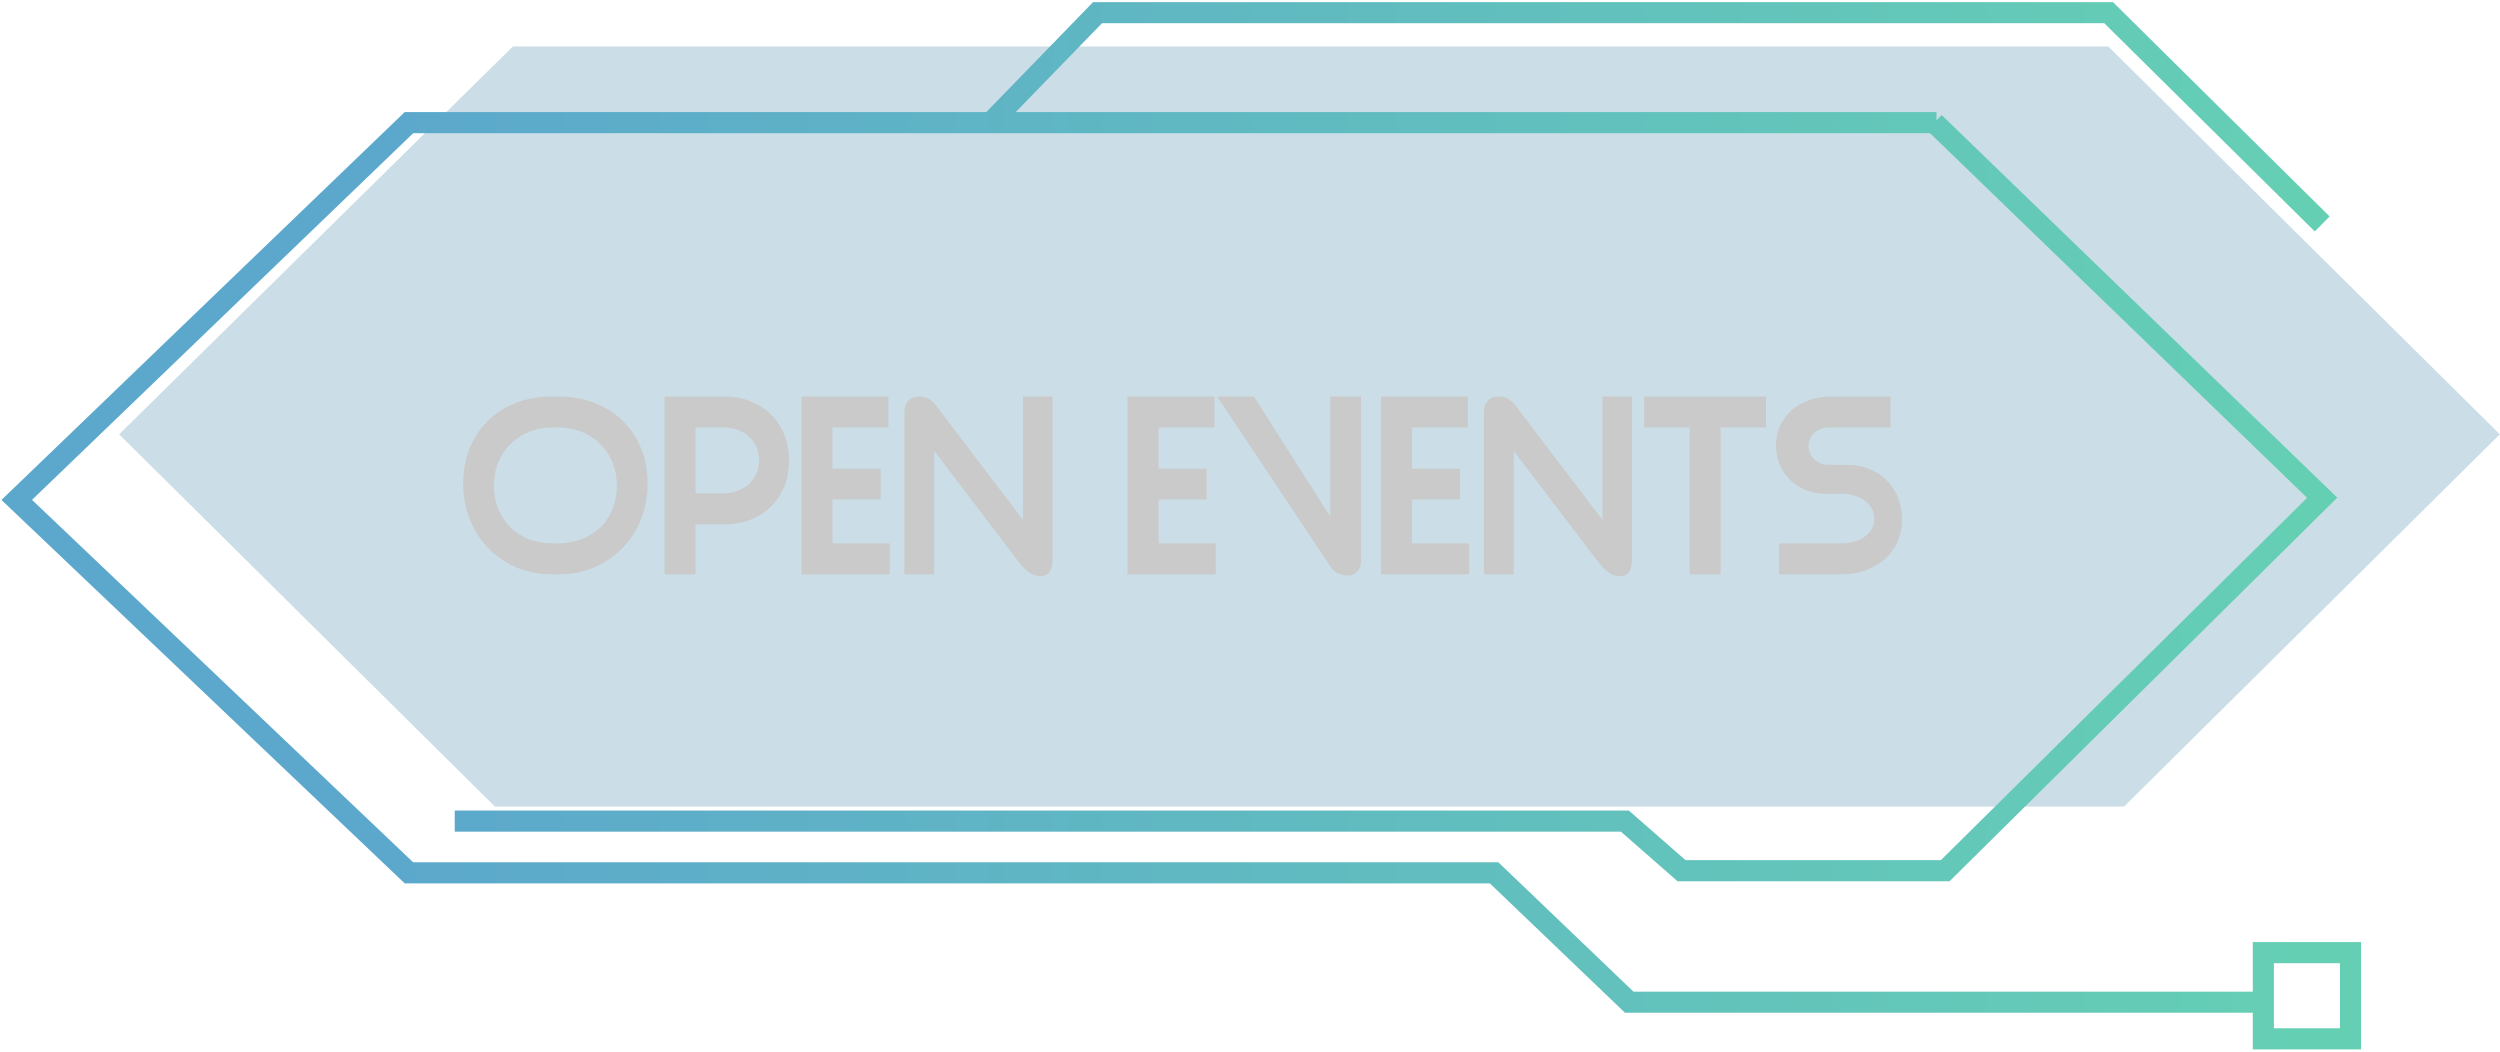
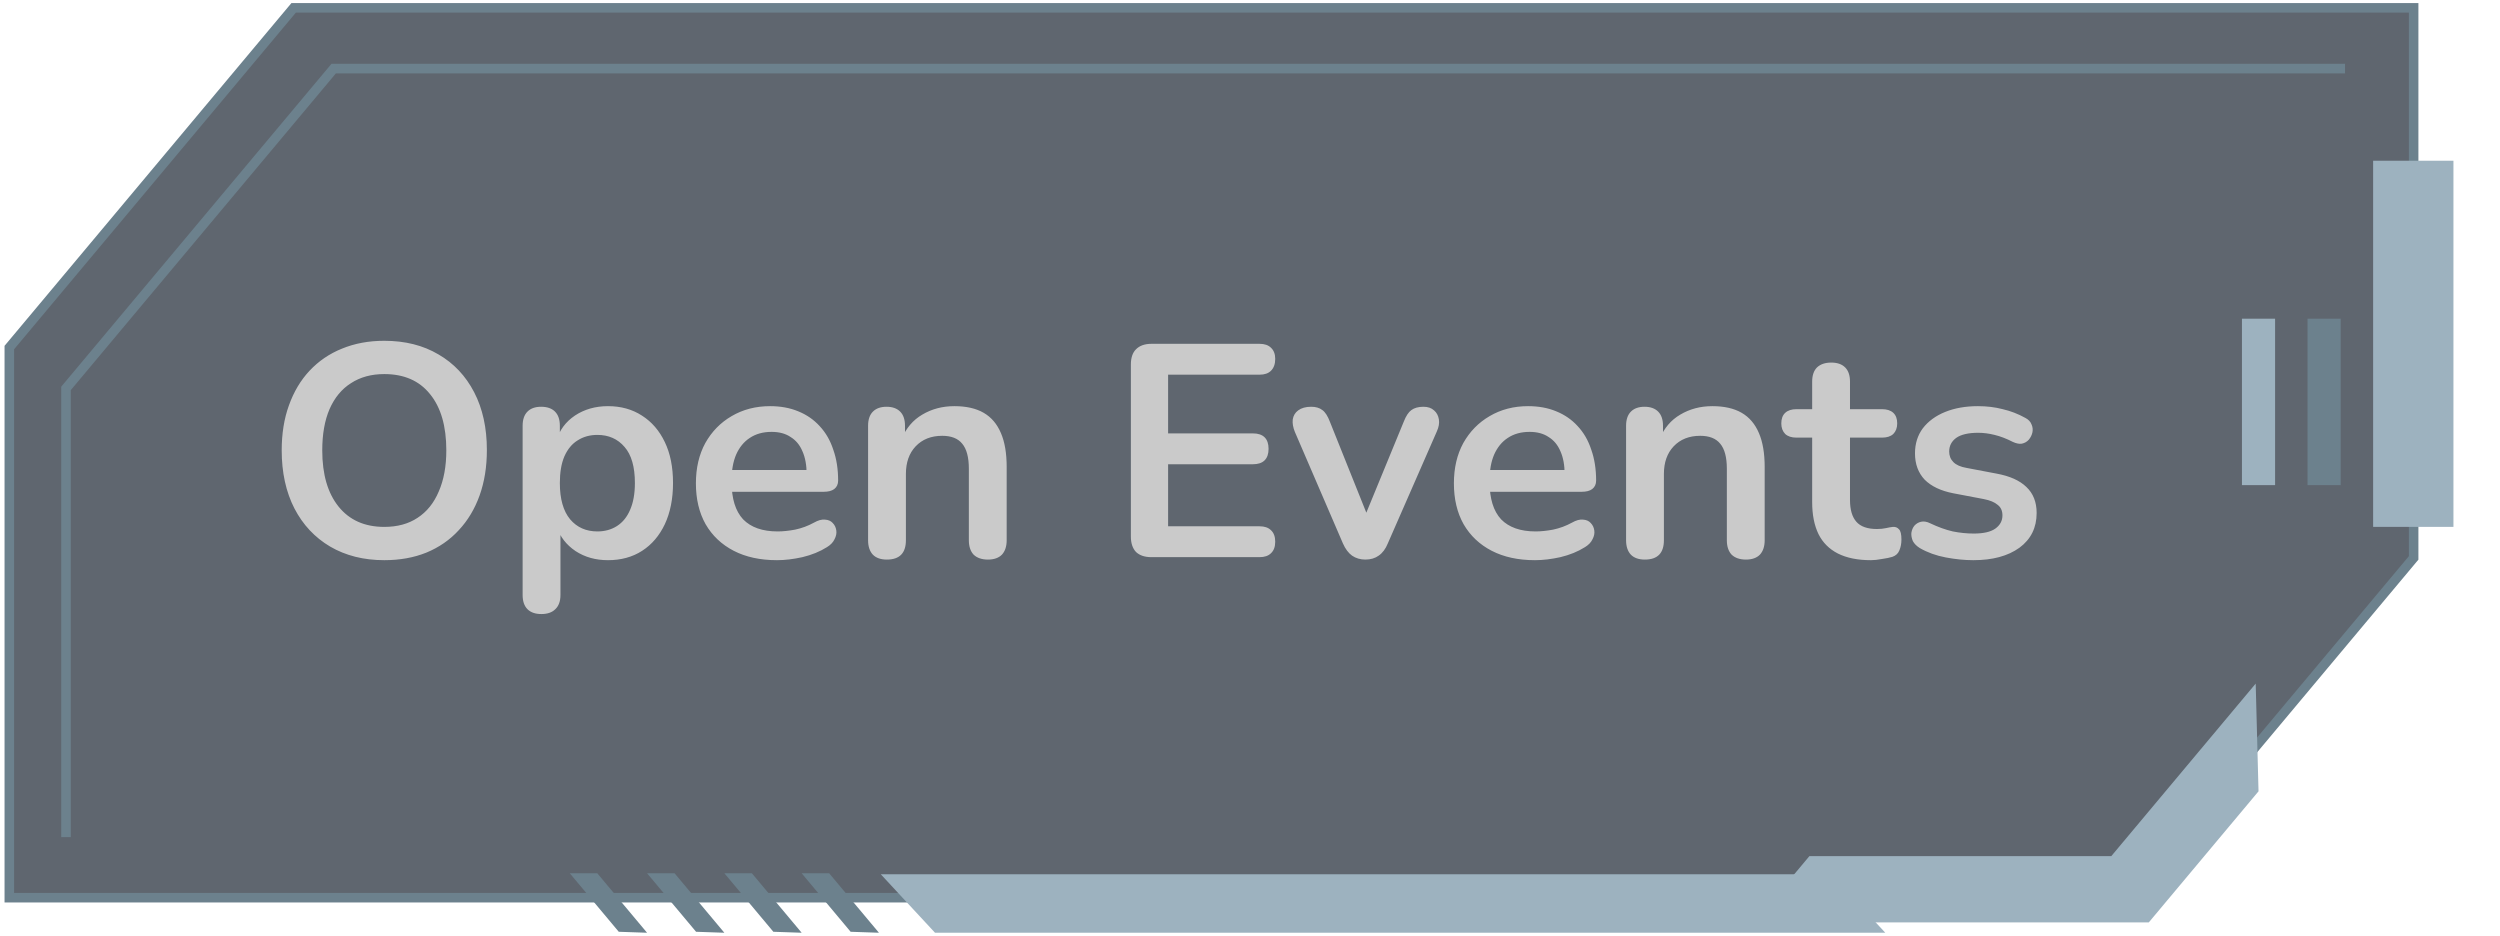
- <svg xmlns="http://www.w3.org/2000/svg" width="592" height="249" viewBox="0 0 592 249" fill="none">
-   <path d="M499.245 11H121.456L28.208 102.848L117.193 191H502.975L591.96 102.848L499.245 11Z" fill="#5190AE" fill-opacity="0.3" />
-   <path d="M458.56 29.036H96.841L3.961 118.374L96.841 206.691H353.811L385.803 237.321H535.96M535.96 237.321V225.58H556.6V246H535.96V237.321ZM107.678 194.439H384.771L398.187 206.181H460.624L549.892 117.863L458.044 29.036M234.614 29.036L259.898 3H499.324L549.892 53.029" stroke="url(#paint0_linear_818_2721)" stroke-width="5" />
-   <path d="M130.896 136C127.8 136 124.938 135.46 122.31 134.38C119.718 133.264 117.486 131.734 115.614 129.79C113.742 127.846 112.284 125.578 111.24 122.986C110.196 120.358 109.674 117.532 109.674 114.508C109.674 111.484 110.178 108.712 111.186 106.192C112.23 103.672 113.67 101.494 115.506 99.658C117.378 97.822 119.61 96.4 122.202 95.392C124.83 94.384 127.728 93.88 130.896 93.88H132.138C135.342 93.88 138.24 94.402 140.832 95.446C143.46 96.454 145.692 97.876 147.528 99.712C149.4 101.548 150.84 103.726 151.848 106.246C152.856 108.766 153.36 111.52 153.36 114.508C153.36 117.532 152.838 120.358 151.794 122.986C150.75 125.578 149.274 127.846 147.366 129.79C145.494 131.734 143.262 133.264 140.67 134.38C138.078 135.46 135.234 136 132.138 136H130.896ZM130.896 101.224C128.88 101.224 127.026 101.566 125.334 102.25C123.642 102.934 122.166 103.888 120.906 105.112C119.682 106.336 118.71 107.794 117.99 109.486C117.306 111.178 116.964 113.05 116.964 115.102C116.964 117.082 117.306 118.9 117.99 120.556C118.674 122.212 119.628 123.652 120.852 124.876C122.076 126.064 123.534 127 125.226 127.684C126.954 128.332 128.844 128.656 130.896 128.656H132.138C134.226 128.656 136.116 128.314 137.808 127.63C139.536 126.946 141.012 126.01 142.236 124.822C143.46 123.598 144.396 122.158 145.044 120.502C145.728 118.846 146.07 117.046 146.07 115.102C146.07 113.086 145.728 111.232 145.044 109.54C144.36 107.848 143.388 106.39 142.128 105.166C140.904 103.906 139.428 102.934 137.7 102.25C136.008 101.566 134.154 101.224 132.138 101.224H130.896ZM171.131 116.83C172.427 116.83 173.597 116.632 174.641 116.236C175.721 115.84 176.639 115.3 177.395 114.616C178.151 113.896 178.727 113.068 179.123 112.132C179.555 111.16 179.771 110.116 179.771 109C179.771 107.884 179.555 106.858 179.123 105.922C178.727 104.95 178.151 104.122 177.395 103.438C176.639 102.718 175.721 102.178 174.641 101.818C173.597 101.422 172.427 101.224 171.131 101.224H164.705V116.83H171.131ZM164.705 124.174V136H157.361V93.88H171.347C173.759 93.88 175.919 94.276 177.827 95.068C179.735 95.824 181.355 96.886 182.687 98.254C184.019 99.586 185.045 101.188 185.765 103.06C186.485 104.896 186.845 106.894 186.845 109.054C186.845 111.214 186.485 113.23 185.765 115.102C185.045 116.938 184.001 118.54 182.633 119.908C181.301 121.24 179.681 122.284 177.773 123.04C175.865 123.796 173.723 124.174 171.347 124.174H164.705ZM210.691 136H189.793V93.88H210.367V101.224H197.137V110.998H208.531V118.288H197.137V128.656H210.691V136ZM221.23 106.786V136H214.156V97.552C214.156 96.436 214.462 95.554 215.074 94.906C215.686 94.222 216.568 93.88 217.72 93.88C218.44 93.88 219.106 94.042 219.718 94.366C220.366 94.654 221.014 95.212 221.662 96.04L242.236 123.094V93.88H249.256V132.382C249.256 135.082 248.338 136.432 246.502 136.432C245.602 136.432 244.81 136.234 244.126 135.838C243.442 135.406 242.686 134.758 241.858 133.894L221.23 106.786ZM287.894 136H266.996V93.88H287.57V101.224H274.34V110.998H285.734V118.288H274.34V128.656H287.894V136ZM288.227 93.88H296.921L315.011 122.338V93.88H322.301V132.652C322.301 133.768 322.013 134.65 321.437 135.298C320.897 135.946 320.159 136.27 319.223 136.27C318.395 136.27 317.603 136.108 316.847 135.784C316.127 135.46 315.515 134.902 315.011 134.11L288.227 93.88ZM347.906 136H327.008V93.88H347.582V101.224H334.352V110.998H345.746V118.288H334.352V128.656H347.906V136ZM358.445 106.786V136H351.371V97.552C351.371 96.436 351.677 95.554 352.289 94.906C352.901 94.222 353.783 93.88 354.935 93.88C355.655 93.88 356.321 94.042 356.933 94.366C357.581 94.654 358.229 95.212 358.877 96.04L379.451 123.094V93.88H386.471V132.382C386.471 135.082 385.553 136.432 383.717 136.432C382.817 136.432 382.025 136.234 381.341 135.838C380.657 135.406 379.901 134.758 379.073 133.894L358.445 106.786ZM407.439 101.224V136H400.095V101.224H389.349V93.88H418.185V101.224H407.439ZM421.251 136V128.656H435.993C438.261 128.656 440.133 128.116 441.609 127.036C443.085 125.956 443.823 124.552 443.823 122.824C443.823 121.96 443.625 121.168 443.229 120.448C442.833 119.728 442.293 119.116 441.609 118.612C440.925 118.072 440.097 117.658 439.125 117.37C438.153 117.082 437.109 116.938 435.993 116.938H432.645C430.917 116.938 429.315 116.668 427.839 116.128C426.363 115.552 425.085 114.76 424.005 113.752C422.925 112.708 422.079 111.502 421.467 110.134C420.855 108.73 420.549 107.182 420.549 105.49C420.549 103.834 420.855 102.304 421.467 100.9C422.115 99.496 423.015 98.272 424.167 97.228C425.319 96.184 426.705 95.374 428.325 94.798C429.945 94.186 431.727 93.88 433.671 93.88H447.657V101.224H433.293C431.745 101.224 430.521 101.656 429.621 102.52C428.721 103.348 428.271 104.356 428.271 105.544C428.271 106.84 428.721 107.92 429.621 108.784C430.557 109.648 431.781 110.08 433.293 110.08H437.451C439.323 110.08 441.051 110.404 442.635 111.052C444.219 111.664 445.587 112.546 446.739 113.698C447.891 114.85 448.791 116.218 449.439 117.802C450.087 119.386 450.411 121.114 450.411 122.986C450.411 124.894 450.069 126.64 449.385 128.224C448.701 129.808 447.711 131.176 446.415 132.328C445.155 133.48 443.643 134.38 441.879 135.028C440.115 135.676 438.153 136 435.993 136H421.251Z" fill="#CACACA" />
-   <defs>
-     <linearGradient id="paint0_linear_818_2721" x1="545.834" y1="124.894" x2="92.479" y2="124.894" gradientUnits="userSpaceOnUse">
-       <stop stop-color="#65CFB4" />
-       <stop offset="1" stop-color="#5CA8CC" />
-     </linearGradient>
-   </defs>
+ <svg xmlns="http://www.w3.org/2000/svg" width="537" height="201" viewBox="0 0 537 201" fill="none">
+   <path d="M2 74.656V192.821H457.365L518.449 119.842V1.677H63.082L2 74.656Z" fill="#1C2633" fill-opacity="0.7" stroke="#6C818D" stroke-width="2.049" stroke-miterlimit="10" />
+   <path d="M503.712 14.735H71.674L14.174 83.432V179.809" stroke="#6C818D" stroke-width="2.049" stroke-miterlimit="10" />
+   <path d="M484.523 146.835L453.497 183.904H388.652L376.741 198.135H461.56L485.131 169.974L484.523 146.835Z" fill="#9DB2BF" />
+   <path d="M189.195 187.794H393.315L404.959 200.353H200.839L189.195 187.794Z" fill="#9DB2BF" />
+   <path d="M188.795 200.354L178.096 187.571H172.192L182.718 200.145L188.795 200.354Z" fill="#6C818D" />
+   <path d="M172.195 200.354L161.496 187.571H155.592L166.118 200.145L172.195 200.354Z" fill="#6C818D" />
+   <path d="M155.591 200.354L144.892 187.571H138.989L149.515 200.145L155.591 200.354Z" fill="#6C818D" />
+   <path d="M138.987 200.354L128.288 187.571H122.385L132.911 200.145L138.987 200.354Z" fill="#6C818D" />
+   <path d="M509.75 113.173H527V34.524H509.75V113.173Z" fill="#9DB2BF" />
+   <path d="M481.572 104.205H488.688V68.456H481.572V104.205Z" fill="#9DB2BF" />
+   <path d="M495.659 104.205H502.775V68.456H495.659V104.205Z" fill="#6C818D" />
+   <path d="M82.545 120.327C78.125 120.327 74.247 119.352 70.91 117.402C67.617 115.452 65.06 112.722 63.24 109.212C61.42 105.658 60.51 101.498 60.51 96.732C60.51 93.135 61.03 89.907 62.07 87.047C63.11 84.143 64.583 81.673 66.49 79.637C68.44 77.557 70.758 75.975 73.445 74.892C76.175 73.765 79.208 73.202 82.545 73.202C87.008 73.202 90.887 74.177 94.18 76.127C97.473 78.033 100.03 80.742 101.85 84.252C103.67 87.762 104.58 91.9 104.58 96.667C104.58 100.263 104.06 103.513 103.02 106.417C101.98 109.32 100.485 111.812 98.535 113.892C96.628 115.972 94.31 117.575 91.58 118.702C88.893 119.785 85.882 120.327 82.545 120.327ZM82.545 113.177C85.362 113.177 87.745 112.527 89.695 111.227C91.688 109.927 93.205 108.042 94.245 105.572C95.328 103.102 95.87 100.155 95.87 96.732C95.87 91.532 94.7 87.502 92.36 84.642C90.063 81.782 86.792 80.352 82.545 80.352C79.772 80.352 77.388 81.002 75.395 82.302C73.402 83.558 71.863 85.422 70.78 87.892C69.74 90.318 69.22 93.265 69.22 96.732C69.22 101.888 70.39 105.918 72.73 108.822C75.07 111.725 78.342 113.177 82.545 113.177ZM116.29 131.897C114.99 131.897 113.993 131.55 113.3 130.857C112.607 130.163 112.26 129.145 112.26 127.802V91.467C112.26 90.123 112.607 89.105 113.3 88.412C113.993 87.718 114.968 87.372 116.225 87.372C117.525 87.372 118.522 87.718 119.215 88.412C119.908 89.105 120.255 90.123 120.255 91.467V96.537L119.54 94.587C120.19 92.377 121.512 90.6 123.505 89.257C125.542 87.913 127.903 87.242 130.59 87.242C133.363 87.242 135.79 87.913 137.87 89.257C139.993 90.6 141.64 92.507 142.81 94.977C143.98 97.403 144.565 100.328 144.565 103.752C144.565 107.132 143.98 110.078 142.81 112.592C141.64 115.062 140.015 116.968 137.935 118.312C135.855 119.655 133.407 120.327 130.59 120.327C127.947 120.327 125.628 119.677 123.635 118.377C121.642 117.033 120.298 115.3 119.605 113.177H120.385V127.802C120.385 129.145 120.017 130.163 119.28 130.857C118.587 131.55 117.59 131.897 116.29 131.897ZM128.315 114.152C129.918 114.152 131.327 113.762 132.54 112.982C133.753 112.202 134.685 111.053 135.335 109.537C136.028 107.977 136.375 106.048 136.375 103.752C136.375 100.285 135.638 97.707 134.165 96.017C132.692 94.283 130.742 93.417 128.315 93.417C126.712 93.417 125.303 93.807 124.09 94.587C122.877 95.323 121.923 96.472 121.23 98.032C120.58 99.548 120.255 101.455 120.255 103.752C120.255 107.175 120.992 109.775 122.465 111.552C123.938 113.285 125.888 114.152 128.315 114.152ZM166.9 120.327C163.303 120.327 160.205 119.655 157.605 118.312C155.005 116.968 152.99 115.062 151.56 112.592C150.173 110.122 149.48 107.197 149.48 103.817C149.48 100.523 150.151 97.642 151.495 95.172C152.881 92.702 154.766 90.773 157.15 89.387C159.576 87.957 162.328 87.242 165.405 87.242C167.658 87.242 169.673 87.61 171.45 88.347C173.27 89.083 174.808 90.145 176.065 91.532C177.365 92.918 178.34 94.608 178.99 96.602C179.683 98.552 180.03 100.762 180.03 103.232C180.03 104.012 179.748 104.618 179.185 105.052C178.665 105.442 177.906 105.637 176.91 105.637H156.045V100.957H174.31L173.27 101.932C173.27 99.938 172.966 98.27 172.36 96.927C171.796 95.583 170.951 94.565 169.825 93.872C168.741 93.135 167.376 92.767 165.73 92.767C163.91 92.767 162.35 93.2 161.05 94.067C159.793 94.89 158.818 96.082 158.125 97.642C157.475 99.158 157.15 100.978 157.15 103.102V103.557C157.15 107.11 157.973 109.775 159.62 111.552C161.31 113.285 163.78 114.152 167.03 114.152C168.156 114.152 169.413 114.022 170.8 113.762C172.23 113.458 173.573 112.96 174.83 112.267C175.74 111.747 176.541 111.53 177.235 111.617C177.928 111.66 178.47 111.898 178.86 112.332C179.293 112.765 179.553 113.307 179.64 113.957C179.726 114.563 179.596 115.192 179.25 115.842C178.946 116.492 178.405 117.055 177.625 117.532C176.108 118.485 174.353 119.2 172.36 119.677C170.41 120.11 168.59 120.327 166.9 120.327ZM190.494 120.197C189.194 120.197 188.198 119.85 187.504 119.157C186.811 118.42 186.464 117.38 186.464 116.037V91.467C186.464 90.123 186.811 89.105 187.504 88.412C188.198 87.718 189.173 87.372 190.429 87.372C191.686 87.372 192.661 87.718 193.354 88.412C194.048 89.105 194.394 90.123 194.394 91.467V95.887L193.679 94.262C194.633 91.965 196.106 90.232 198.099 89.062C200.136 87.848 202.433 87.242 204.989 87.242C207.546 87.242 209.648 87.718 211.294 88.672C212.941 89.625 214.176 91.077 214.999 93.027C215.823 94.933 216.234 97.36 216.234 100.307V116.037C216.234 117.38 215.888 118.42 215.194 119.157C214.501 119.85 213.504 120.197 212.204 120.197C210.904 120.197 209.886 119.85 209.149 119.157C208.456 118.42 208.109 117.38 208.109 116.037V100.697C208.109 98.227 207.633 96.428 206.679 95.302C205.769 94.175 204.339 93.612 202.389 93.612C200.006 93.612 198.099 94.37 196.669 95.887C195.283 97.36 194.589 99.332 194.589 101.802V116.037C194.589 118.81 193.224 120.197 190.494 120.197ZM247.333 119.677C245.903 119.677 244.798 119.308 244.018 118.572C243.282 117.792 242.913 116.687 242.913 115.257V78.272C242.913 76.842 243.282 75.758 244.018 75.022C244.798 74.242 245.903 73.852 247.333 73.852H270.538C271.622 73.852 272.445 74.133 273.008 74.697C273.615 75.26 273.918 76.062 273.918 77.102C273.918 78.185 273.615 79.03 273.008 79.637C272.445 80.2 271.622 80.482 270.538 80.482H250.908V93.092H269.108C270.235 93.092 271.08 93.373 271.643 93.937C272.207 94.5 272.488 95.323 272.488 96.407C272.488 97.49 272.207 98.313 271.643 98.877C271.08 99.44 270.235 99.722 269.108 99.722H250.908V113.047H270.538C271.622 113.047 272.445 113.328 273.008 113.892C273.615 114.455 273.918 115.278 273.918 116.362C273.918 117.445 273.615 118.268 273.008 118.832C272.445 119.395 271.622 119.677 270.538 119.677H247.333ZM293.28 120.197C292.196 120.197 291.243 119.915 290.42 119.352C289.64 118.788 288.99 117.922 288.47 116.752L278.135 92.767C277.745 91.813 277.593 90.925 277.68 90.102C277.81 89.278 278.2 88.628 278.85 88.152C279.543 87.632 280.475 87.372 281.645 87.372C282.641 87.372 283.443 87.61 284.05 88.087C284.656 88.52 285.198 89.365 285.675 90.622L294.45 112.527H292.5L301.535 90.557C302.011 89.343 302.553 88.52 303.16 88.087C303.81 87.61 304.676 87.372 305.76 87.372C306.713 87.372 307.471 87.632 308.035 88.152C308.598 88.628 308.945 89.278 309.075 90.102C309.205 90.882 309.053 91.748 308.62 92.702L298.09 116.752C297.613 117.922 296.963 118.788 296.14 119.352C295.36 119.915 294.406 120.197 293.28 120.197ZM329.717 120.327C326.12 120.327 323.022 119.655 320.422 118.312C317.822 116.968 315.807 115.062 314.377 112.592C312.99 110.122 312.297 107.197 312.297 103.817C312.297 100.523 312.969 97.642 314.312 95.172C315.699 92.702 317.584 90.773 319.967 89.387C322.394 87.957 325.145 87.242 328.222 87.242C330.475 87.242 332.49 87.61 334.267 88.347C336.087 89.083 337.625 90.145 338.882 91.532C340.182 92.918 341.157 94.608 341.807 96.602C342.5 98.552 342.847 100.762 342.847 103.232C342.847 104.012 342.565 104.618 342.002 105.052C341.482 105.442 340.724 105.637 339.727 105.637H318.862V100.957H337.127L336.087 101.932C336.087 99.938 335.784 98.27 335.177 96.927C334.614 95.583 333.769 94.565 332.642 93.872C331.559 93.135 330.194 92.767 328.547 92.767C326.727 92.767 325.167 93.2 323.867 94.067C322.61 94.89 321.635 96.082 320.942 97.642C320.292 99.158 319.967 100.978 319.967 103.102V103.557C319.967 107.11 320.79 109.775 322.437 111.552C324.127 113.285 326.597 114.152 329.847 114.152C330.974 114.152 332.23 114.022 333.617 113.762C335.047 113.458 336.39 112.96 337.647 112.267C338.557 111.747 339.359 111.53 340.052 111.617C340.745 111.66 341.287 111.898 341.677 112.332C342.11 112.765 342.37 113.307 342.457 113.957C342.544 114.563 342.414 115.192 342.067 115.842C341.764 116.492 341.222 117.055 340.442 117.532C338.925 118.485 337.17 119.2 335.177 119.677C333.227 120.11 331.407 120.327 329.717 120.327ZM353.312 120.197C352.012 120.197 351.015 119.85 350.322 119.157C349.628 118.42 349.282 117.38 349.282 116.037V91.467C349.282 90.123 349.628 89.105 350.322 88.412C351.015 87.718 351.99 87.372 353.247 87.372C354.503 87.372 355.478 87.718 356.172 88.412C356.865 89.105 357.212 90.123 357.212 91.467V95.887L356.497 94.262C357.45 91.965 358.923 90.232 360.917 89.062C362.953 87.848 365.25 87.242 367.807 87.242C370.363 87.242 372.465 87.718 374.112 88.672C375.758 89.625 376.993 91.077 377.817 93.027C378.64 94.933 379.052 97.36 379.052 100.307V116.037C379.052 117.38 378.705 118.42 378.012 119.157C377.318 119.85 376.322 120.197 375.022 120.197C373.722 120.197 372.703 119.85 371.967 119.157C371.273 118.42 370.927 117.38 370.927 116.037V100.697C370.927 98.227 370.45 96.428 369.497 95.302C368.587 94.175 367.157 93.612 365.207 93.612C362.823 93.612 360.917 94.37 359.487 95.887C358.1 97.36 357.407 99.332 357.407 101.802V116.037C357.407 118.81 356.042 120.197 353.312 120.197ZM401.864 120.327C399.047 120.327 396.686 119.85 394.779 118.897C392.916 117.943 391.529 116.557 390.619 114.737C389.709 112.873 389.254 110.577 389.254 107.847V94.002H385.874C384.834 94.002 384.032 93.742 383.469 93.222C382.906 92.658 382.624 91.9 382.624 90.947C382.624 89.95 382.906 89.192 383.469 88.672C384.032 88.152 384.834 87.892 385.874 87.892H389.254V81.977C389.254 80.633 389.601 79.615 390.294 78.922C391.031 78.228 392.049 77.882 393.349 77.882C394.649 77.882 395.646 78.228 396.339 78.922C397.032 79.615 397.379 80.633 397.379 81.977V87.892H404.269C405.309 87.892 406.111 88.152 406.674 88.672C407.237 89.192 407.519 89.95 407.519 90.947C407.519 91.9 407.237 92.658 406.674 93.222C406.111 93.742 405.309 94.002 404.269 94.002H397.379V107.392C397.379 109.472 397.834 111.032 398.744 112.072C399.654 113.112 401.127 113.632 403.164 113.632C403.901 113.632 404.551 113.567 405.114 113.437C405.677 113.307 406.176 113.22 406.609 113.177C407.129 113.133 407.562 113.307 407.909 113.697C408.256 114.043 408.429 114.78 408.429 115.907C408.429 116.773 408.277 117.553 407.974 118.247C407.714 118.897 407.216 119.352 406.479 119.612C405.916 119.785 405.179 119.937 404.269 120.067C403.359 120.24 402.557 120.327 401.864 120.327ZM423.885 120.327C422.022 120.327 420.05 120.132 417.97 119.742C415.89 119.352 414.027 118.68 412.38 117.727C411.687 117.293 411.189 116.795 410.885 116.232C410.625 115.625 410.517 115.04 410.56 114.477C410.647 113.87 410.864 113.35 411.21 112.917C411.6 112.483 412.077 112.202 412.64 112.072C413.247 111.942 413.897 112.05 414.59 112.397C416.324 113.22 417.949 113.805 419.465 114.152C420.982 114.455 422.477 114.607 423.95 114.607C426.03 114.607 427.569 114.26 428.565 113.567C429.605 112.83 430.125 111.877 430.125 110.707C430.125 109.71 429.779 108.952 429.085 108.432C428.435 107.868 427.439 107.457 426.095 107.197L419.595 105.962C416.909 105.442 414.85 104.467 413.42 103.037C412.034 101.563 411.34 99.678 411.34 97.382C411.34 95.302 411.904 93.503 413.03 91.987C414.2 90.47 415.804 89.3 417.84 88.477C419.877 87.653 422.217 87.242 424.86 87.242C426.767 87.242 428.544 87.458 430.19 87.892C431.88 88.282 433.505 88.91 435.065 89.777C435.715 90.123 436.149 90.578 436.365 91.142C436.625 91.705 436.69 92.29 436.56 92.897C436.43 93.46 436.17 93.98 435.78 94.457C435.39 94.89 434.892 95.172 434.285 95.302C433.722 95.388 433.072 95.258 432.335 94.912C430.992 94.218 429.692 93.72 428.435 93.417C427.222 93.113 426.052 92.962 424.925 92.962C422.802 92.962 421.22 93.33 420.18 94.067C419.184 94.803 418.685 95.778 418.685 96.992C418.685 97.902 418.989 98.66 419.595 99.267C420.202 99.873 421.134 100.285 422.39 100.502L428.89 101.737C431.707 102.257 433.83 103.21 435.26 104.597C436.734 105.983 437.47 107.847 437.47 110.187C437.47 113.35 436.235 115.842 433.765 117.662C431.295 119.438 428.002 120.327 423.885 120.327Z" fill="#CACACA" />
</svg>
